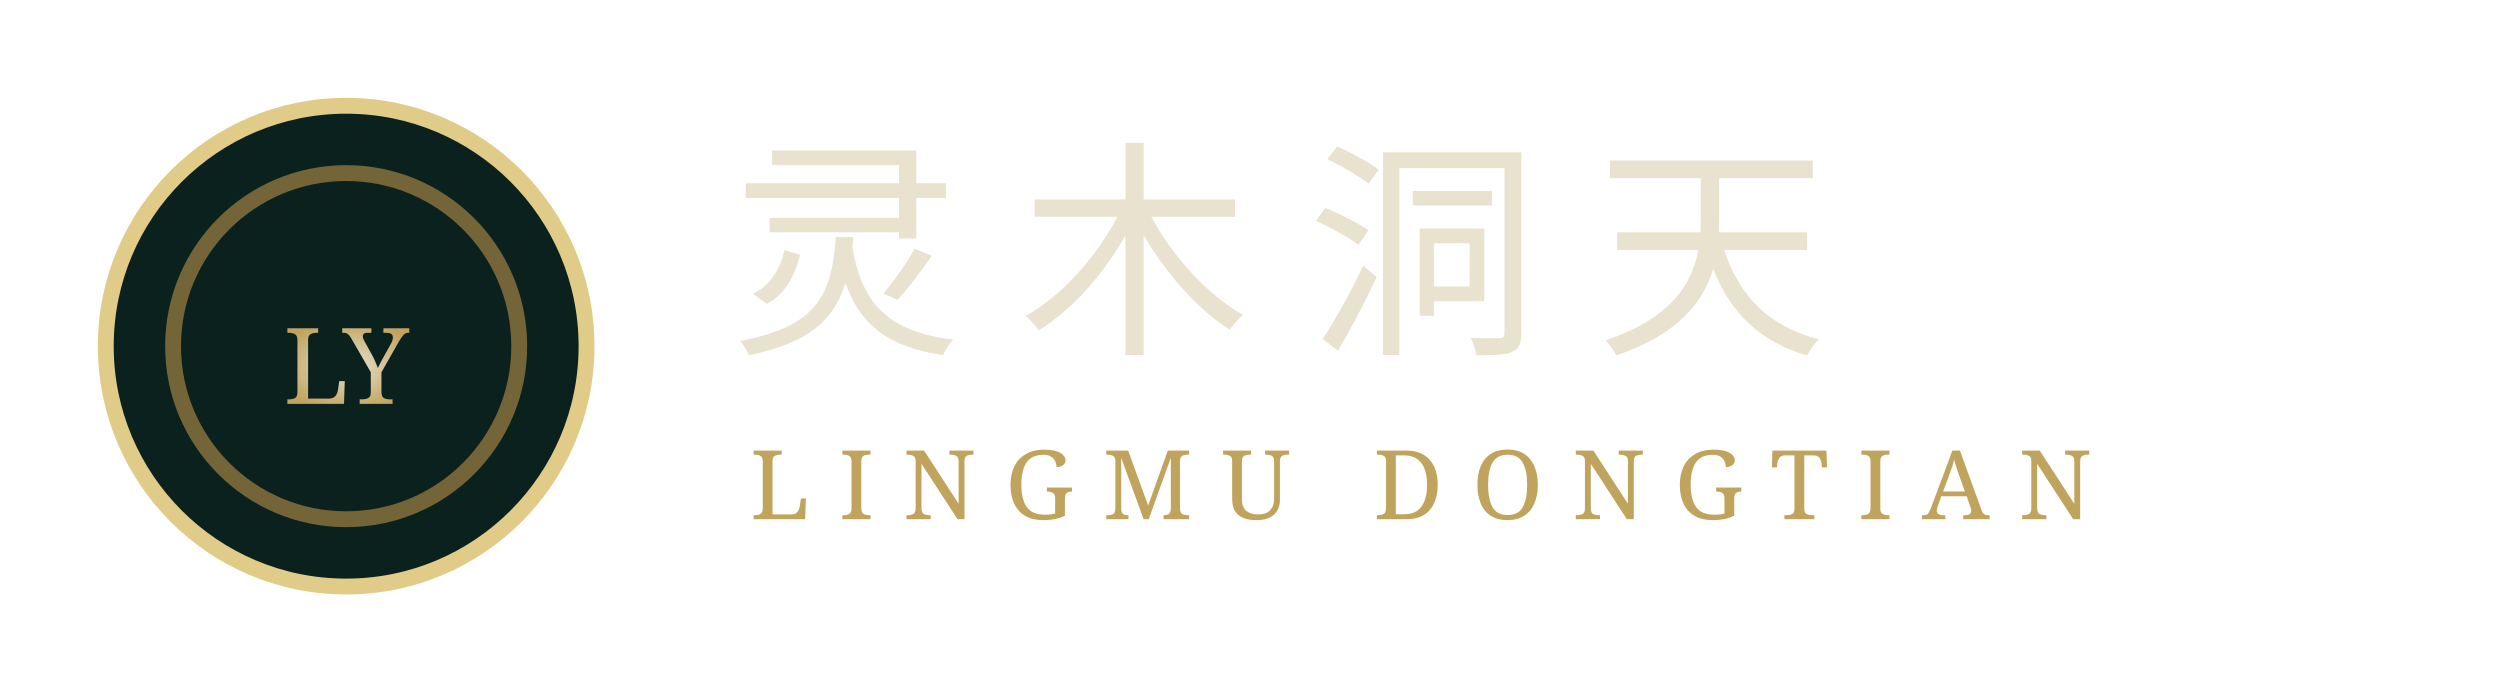
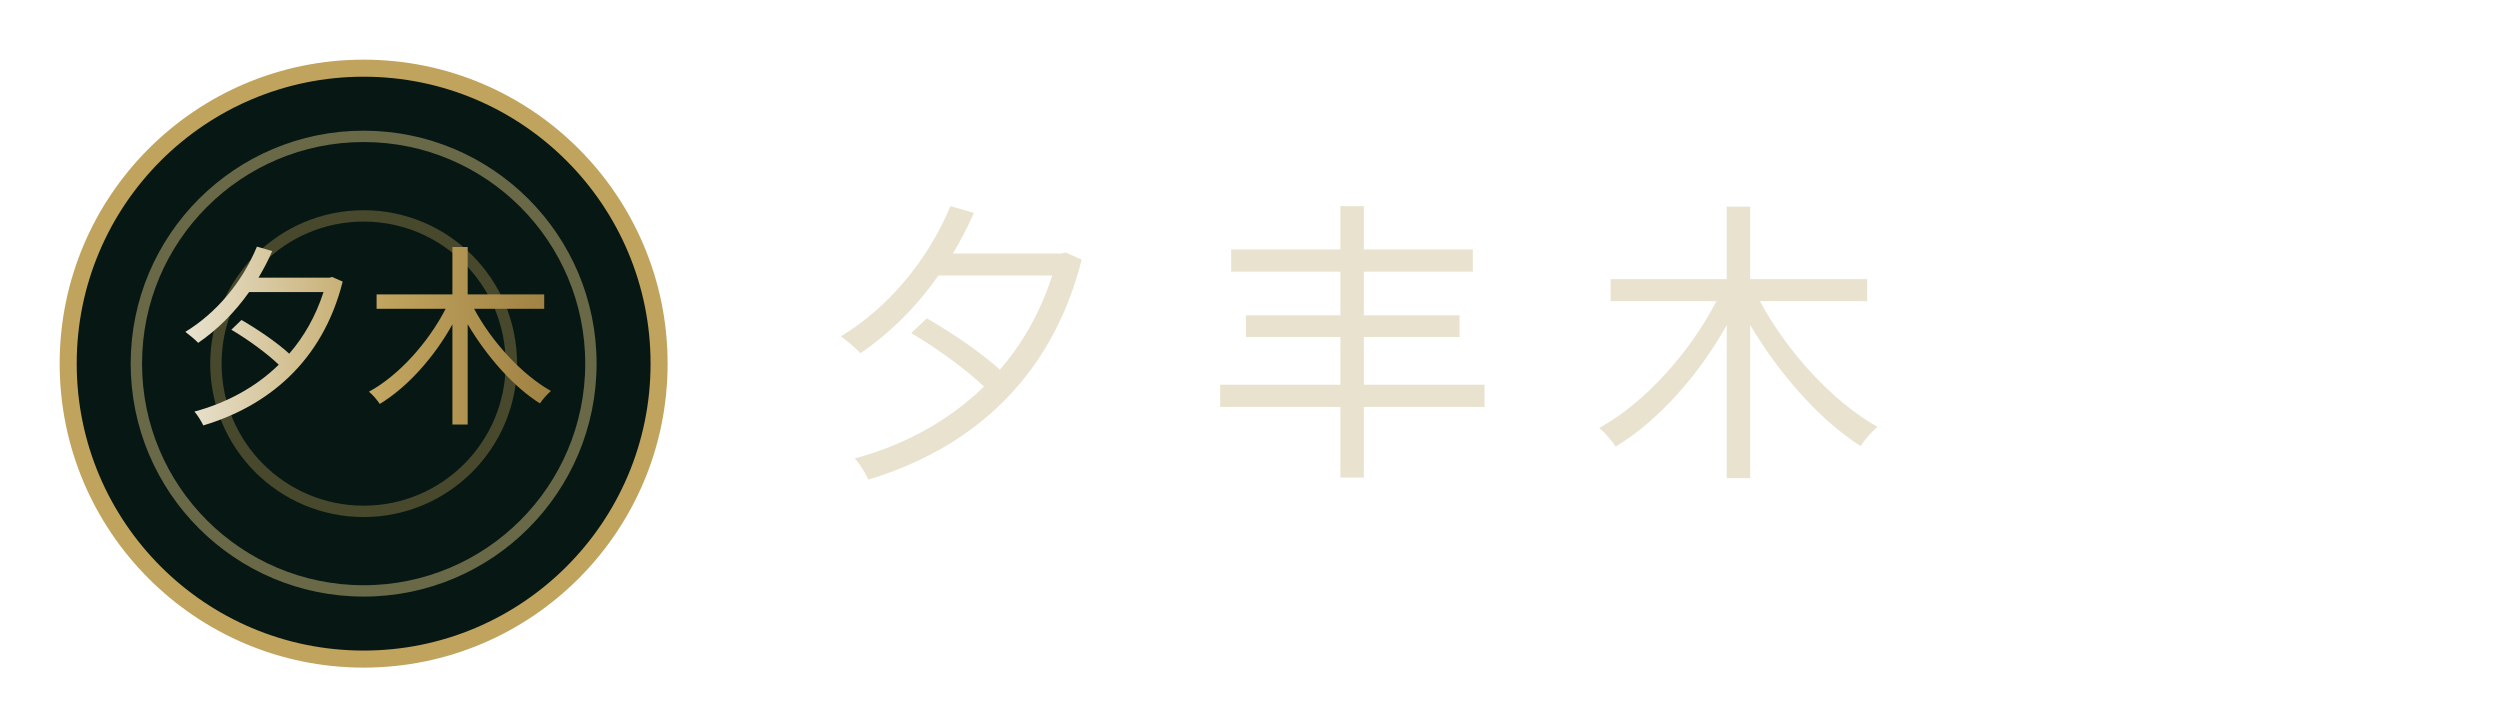
- <svg xmlns="http://www.w3.org/2000/svg" width="260" height="72" viewBox="0 0 260 72" fill="none" stroke="#e0cc88" stroke-width="1.65" stroke-linecap="round" stroke-linejoin="round">
+ <svg xmlns="http://www.w3.org/2000/svg" width="220" height="64" viewBox="0 0 220 64" fill="none">
  <defs>
-     <radialGradient id="r" cx="50%" cy="50%" r="60%">
-       <stop offset="0" stop-color="#e8e2cf" />
-       <stop offset="1" stop-color="#c0a35d" />
-     </radialGradient>
+     <linearGradient id="g" x1="0" x2="1">
+       <stop stop-color="#e8e2cf" />
+       <stop offset=".55" stop-color="#c0a35d" />
+       <stop offset="1" stop-color="#9f8243" />
+     </linearGradient>
  </defs>
-   <g transform="translate(8 8)">
-     <circle cx="28" cy="28" r="25" fill="#0b211d" stroke="#e0cc88" />
-     <circle cx="28" cy="28" r="18" fill="none" stroke="#9f8243" opacity=".7" />
-     <text x="28" y="34" text-anchor="middle" font-family="Georgia,serif" font-size="11" fill="url(#r)" stroke="none">LY</text>
-   </g>
-   <text x="76" y="35" font-family="Noto Serif SC, serif" font-size="24" fill="#e8e2cf" stroke="none" letter-spacing="6">灵木洞天</text>
-   <text x="78" y="54" font-family="Georgia,serif" font-size="10" fill="#c0a35d" stroke="none" letter-spacing="3">LINGMU DONGTIAN</text>
+   <circle cx="32" cy="32" r="26" fill="#071714" stroke="#c0a35d" stroke-width="1.5" />
+   <circle cx="32" cy="32" r="20" stroke="#e0cc88" stroke-opacity=".45" />
+   <circle cx="32" cy="32" r="13" stroke="#c0a35d" stroke-opacity=".35" />
+   <text x="32" y="36" text-anchor="middle" font-family="Noto Serif SC, serif" font-size="17" fill="url(#g)" stroke="none">夕木</text>
+   <text x="72" y="40" font-family="Noto Serif SC, Source Han Serif SC, Songti SC, serif" font-size="26" fill="#e8e2cf" stroke="none" letter-spacing="8">夕丰木</text>
</svg>
